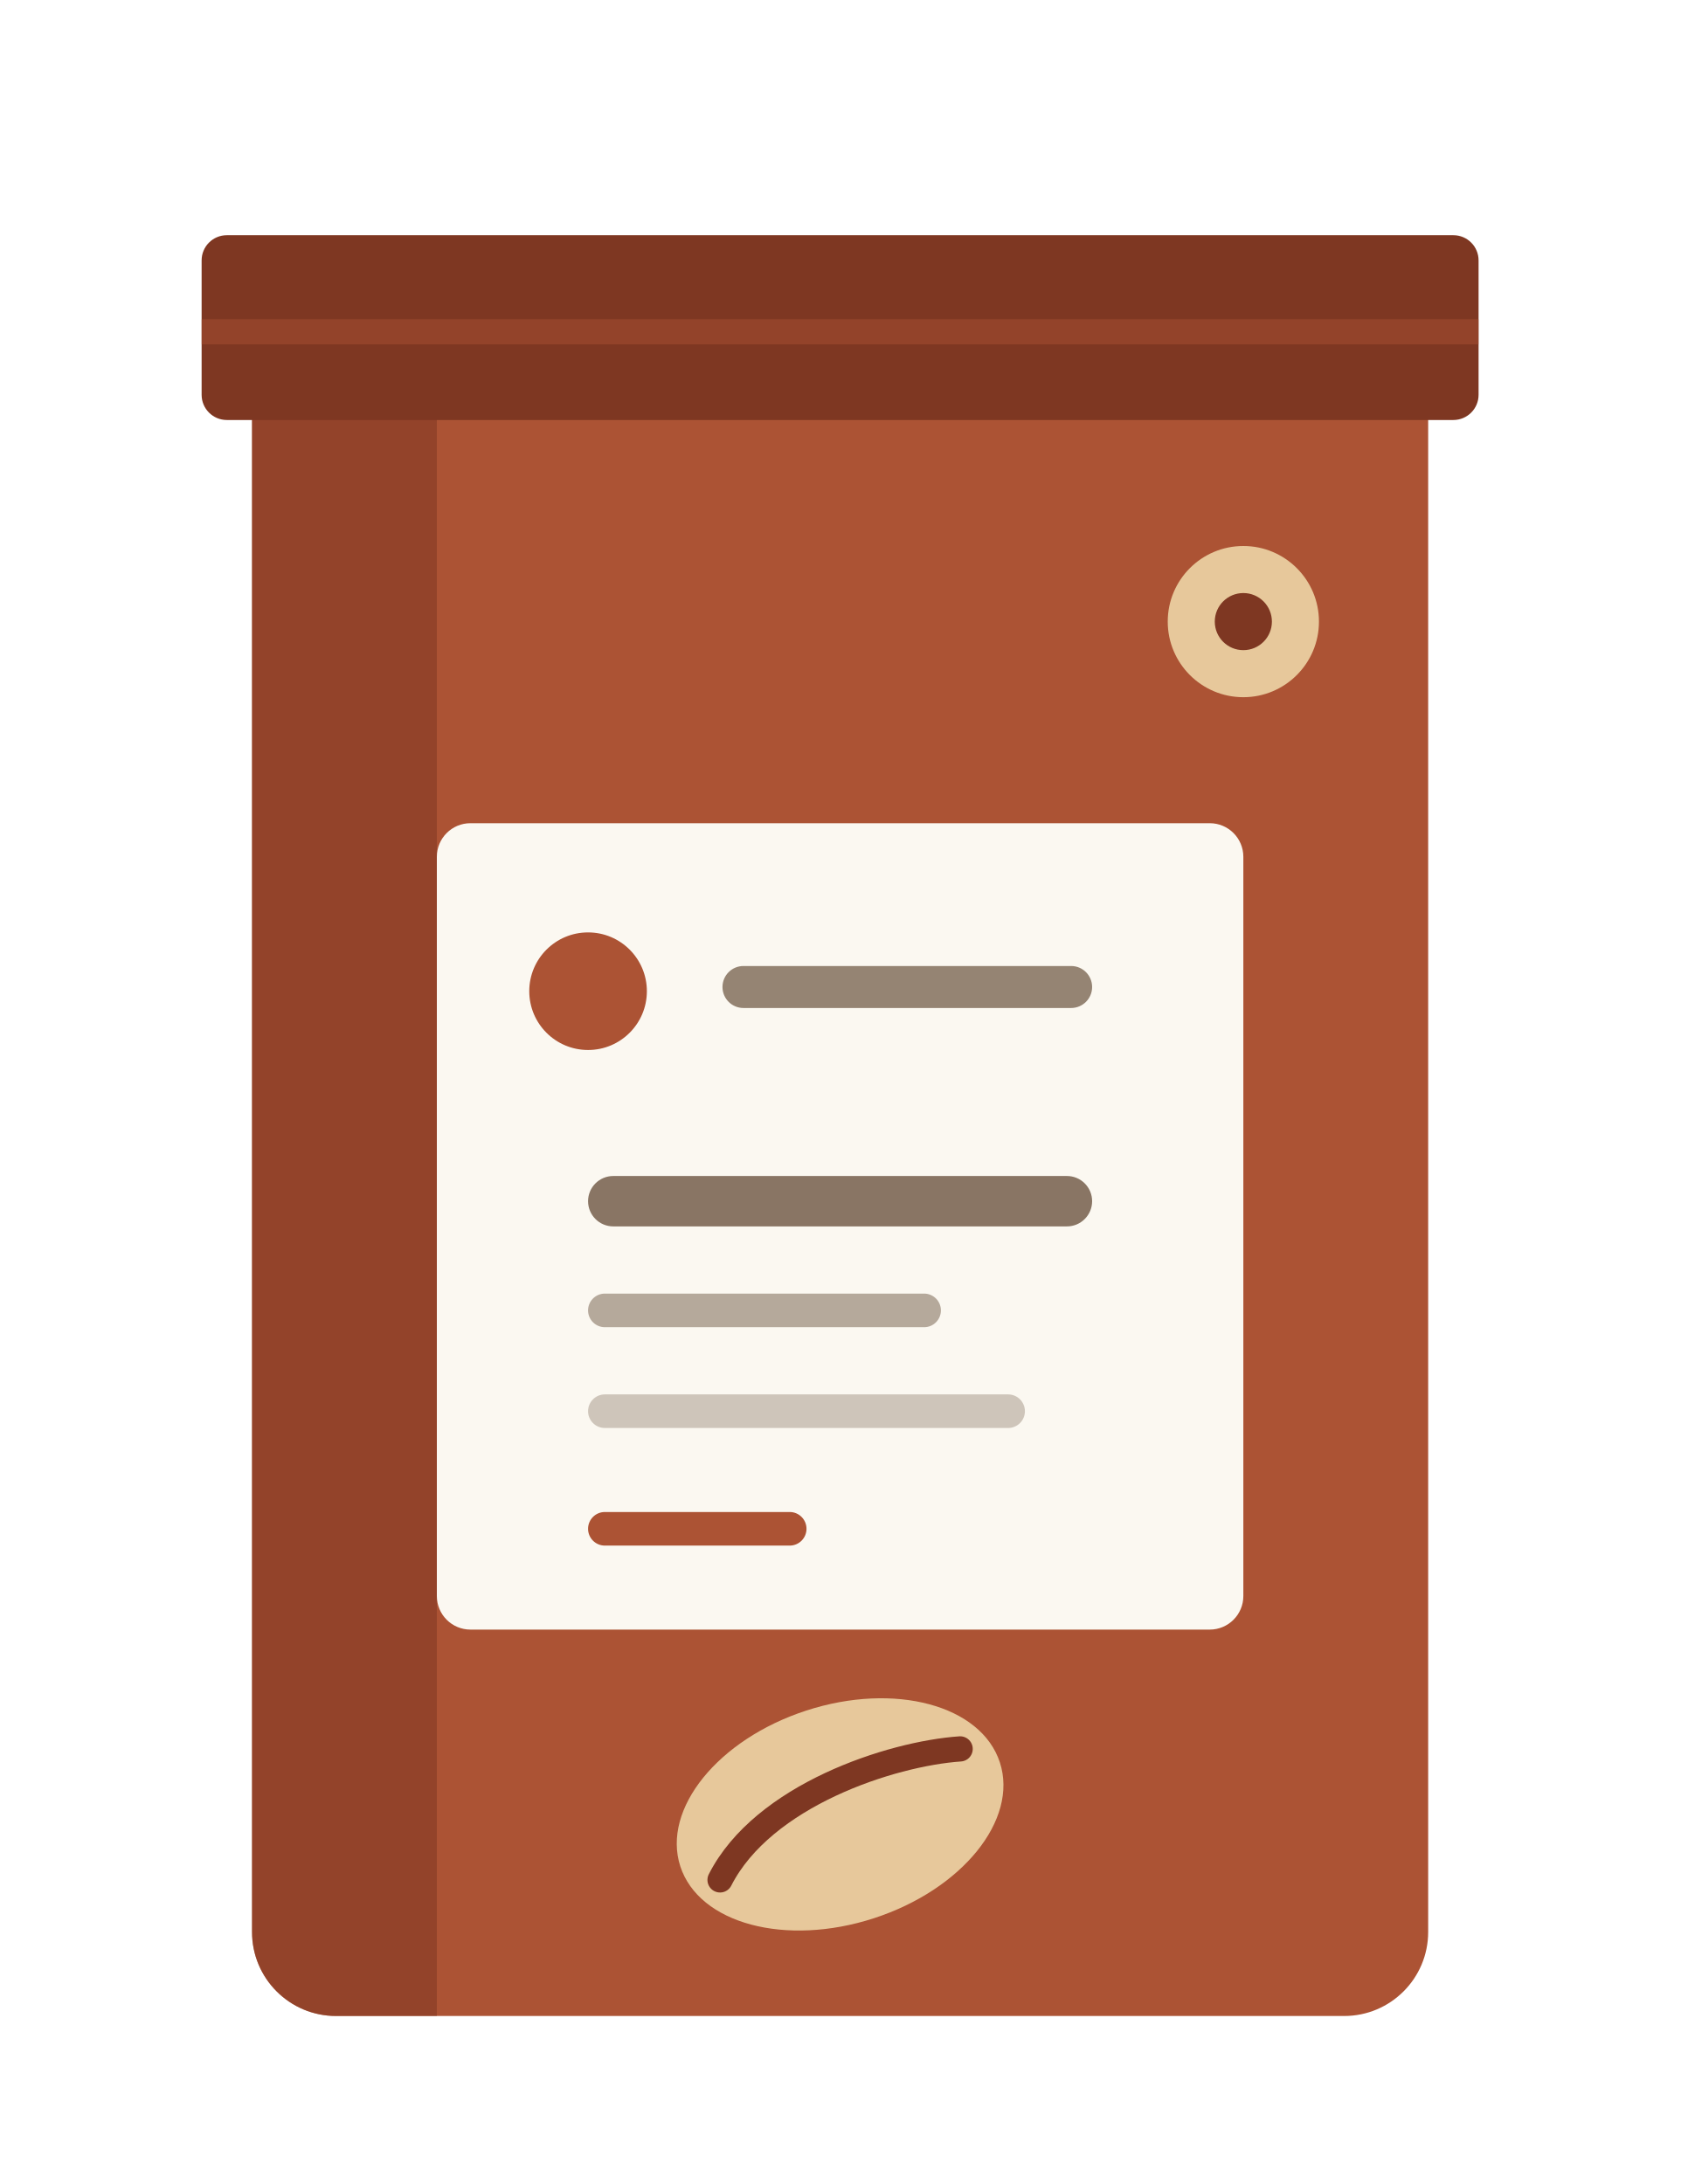
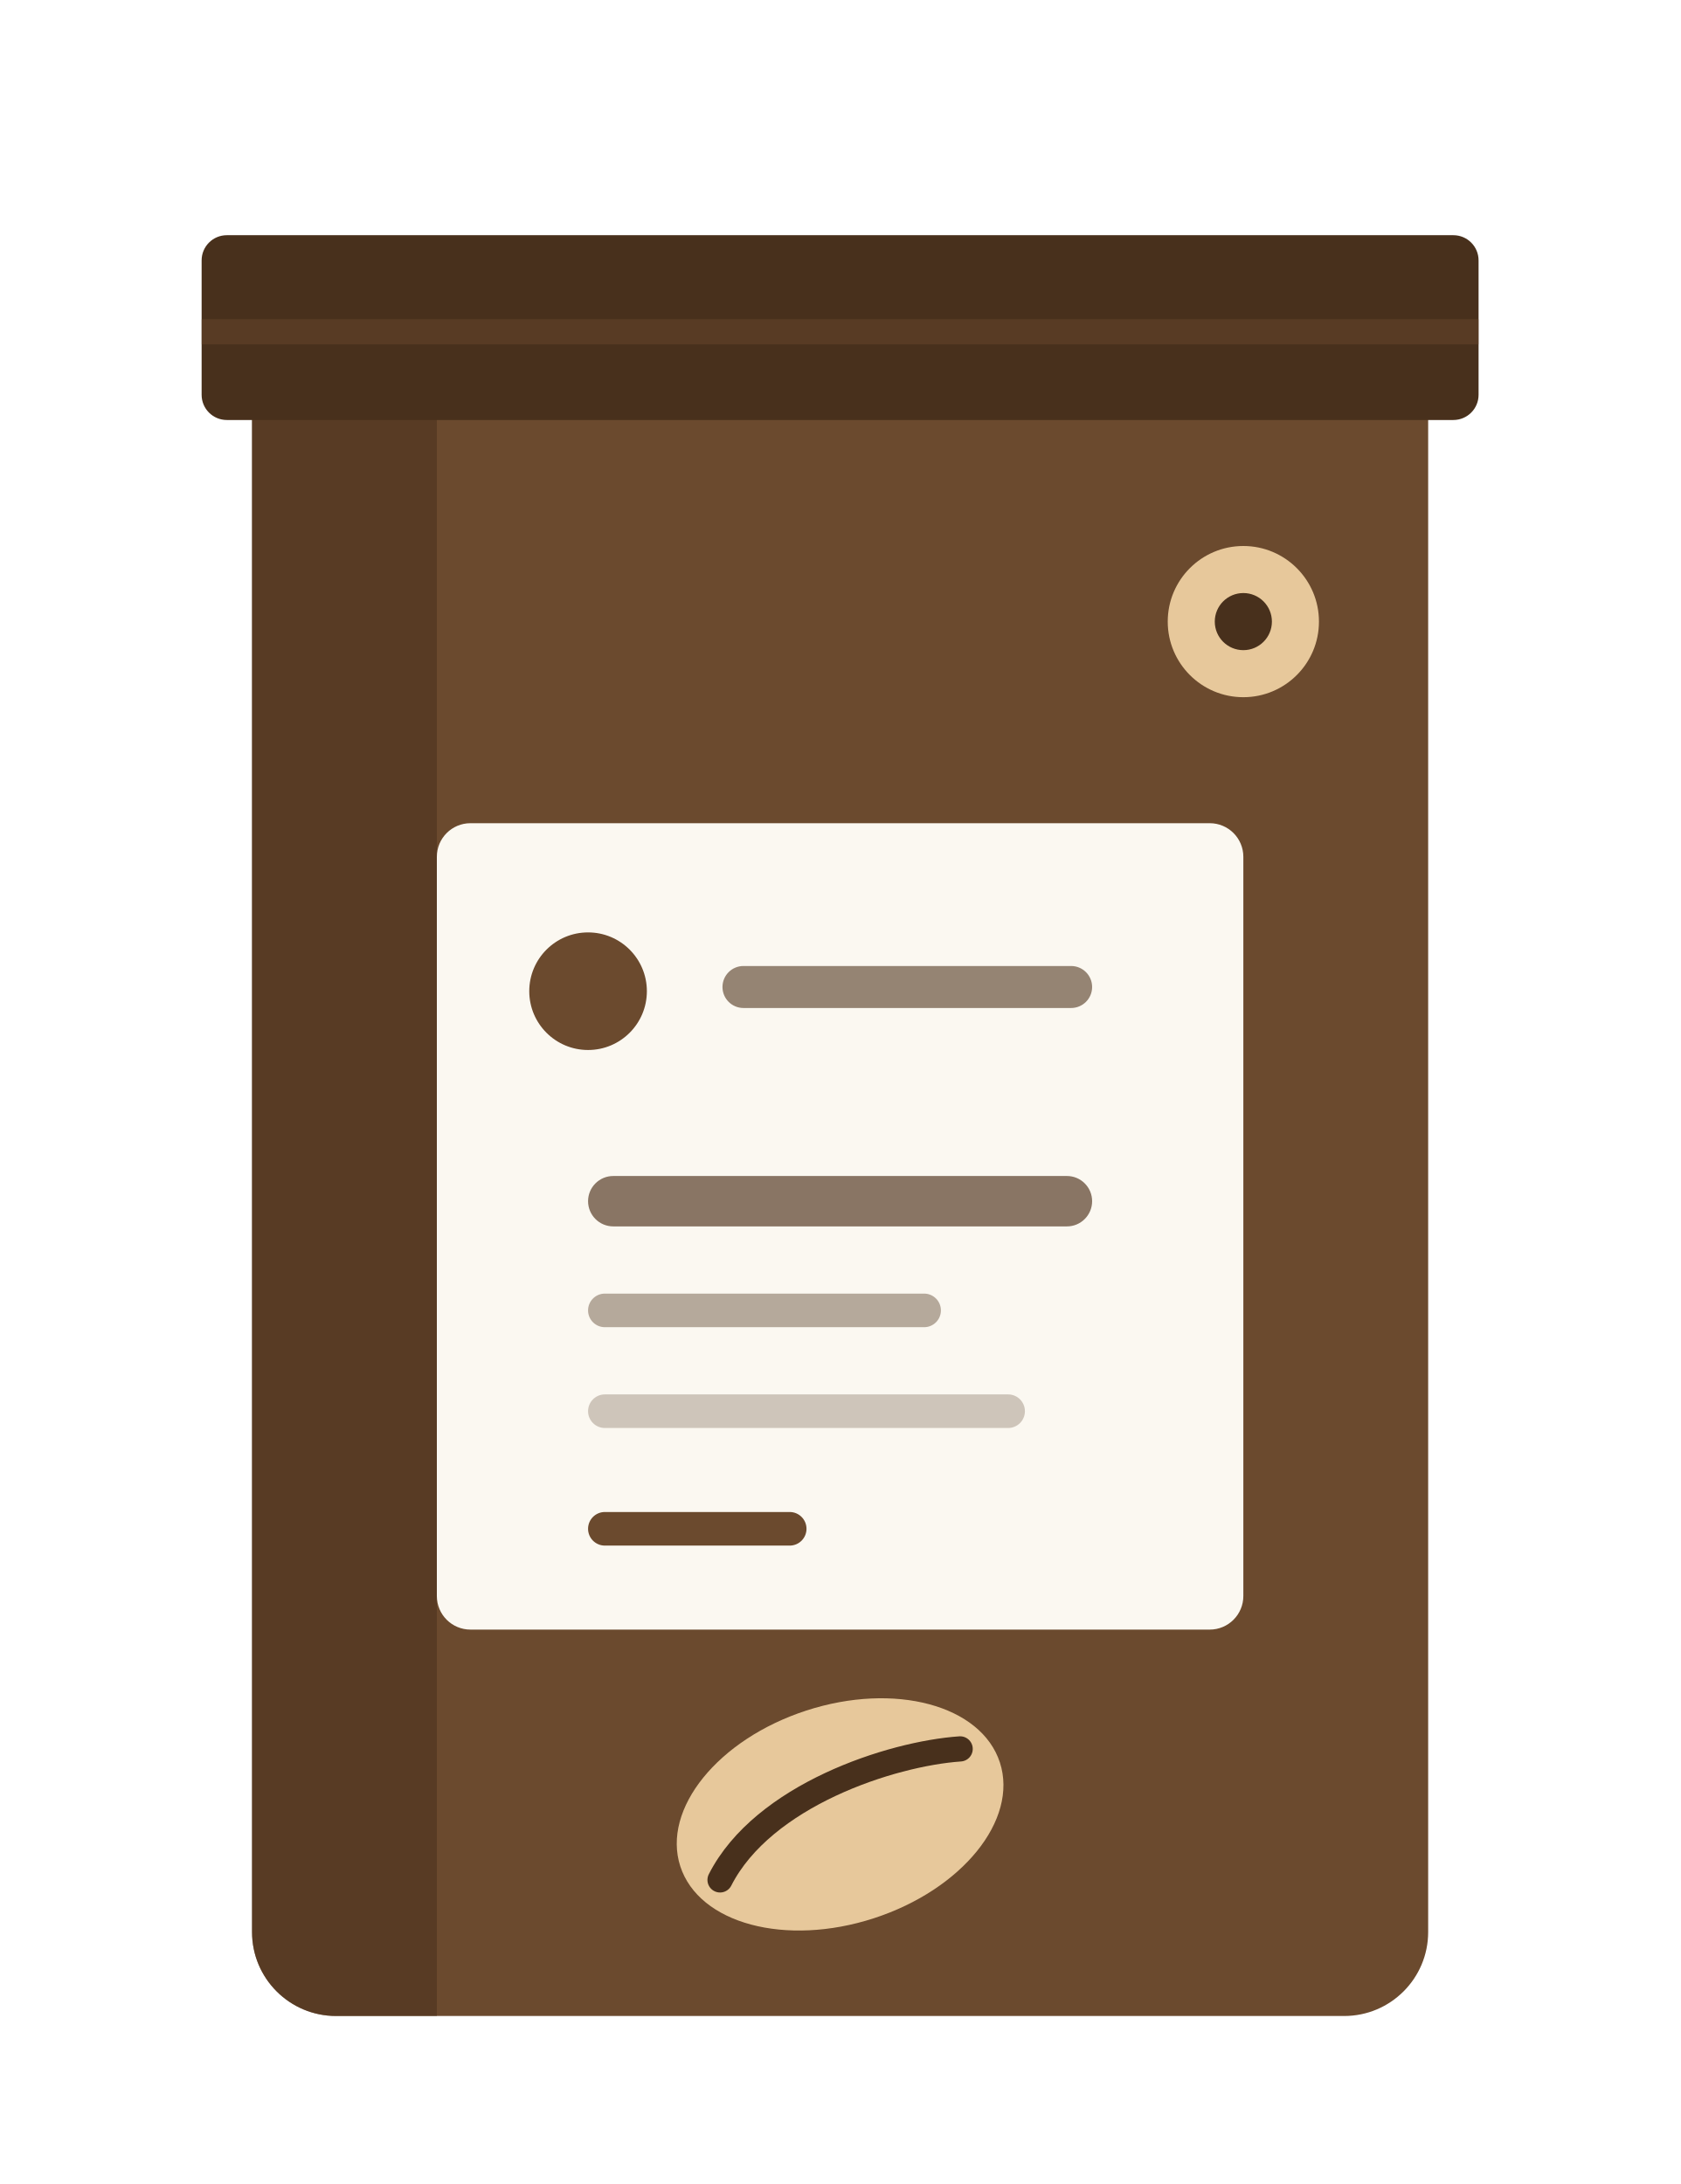
<svg xmlns="http://www.w3.org/2000/svg" viewBox="0 0 200 260" width="200" height="260" role="img">
-   <path fill="#AC5334" d="M30 48h140v182a10 10 0 0 1-10 10H40a10 10 0 0 1-10-10z" />
-   <path fill="#7E3722" opacity=".55" d="M30 48h22v192H40a10 10 0 0 1-10-10z" />
-   <rect fill="#7E3722" x="24" y="28" width="152" height="22" rx="3" />
-   <rect fill="#AC5334" opacity=".45" x="24" y="38" width="152" height="3" />
+   <path fill="#6B4A2E" d="M30 48h140v182a10 10 0 0 1-10 10H40a10 10 0 0 1-10-10z" />
+   <path fill="#48301C" opacity=".55" d="M30 48h22v192H40a10 10 0 0 1-10-10z" />
+   <rect fill="#48301C" x="24" y="28" width="152" height="22" rx="3" />
+   <rect fill="#6B4A2E" opacity=".45" x="24" y="38" width="152" height="3" />
  <circle fill="#E7C89B" cx="148" cy="74" r="9" />
-   <circle fill="#7E3722" cx="148" cy="74" r="3.4" />
+   <circle fill="#48301C" cx="148" cy="74" r="3.4" />
  <rect fill="#FBF8F1" x="52" y="98" width="96" height="96" rx="4" />
-   <circle fill="#AC5334" cx="70" cy="118" r="7" />
+   <circle fill="#6B4A2E" cx="70" cy="118" r="7" />
  <rect fill="#7C6754" opacity=".8" x="86" y="115" width="44" height="5" rx="2.5" />
  <rect fill="#7C6754" opacity=".9" x="70" y="140" width="60" height="6" rx="3" />
  <rect fill="#7C6754" opacity=".55" x="70" y="154" width="42" height="4" rx="2" />
  <rect fill="#7C6754" opacity=".35" x="70" y="166" width="52" height="4" rx="2" />
-   <rect fill="#AC5334" x="70" y="180" width="26" height="4" rx="2" />
+   <rect fill="#6B4A2E" x="70" y="180" width="26" height="4" rx="2" />
  <ellipse fill="#E7C89B" cx="100" cy="216" rx="20" ry="13" transform="rotate(-18 100 216)" />
-   <path fill="none" stroke="#7E3722" stroke-width="3" stroke-linecap="round" d="M84 219c8-8 24-8 32-6" transform="rotate(-18 100 216)" />
+   <path fill="none" stroke="#48301C" stroke-width="3" stroke-linecap="round" d="M84 219c8-8 24-8 32-6" transform="rotate(-18 100 216)" />
</svg>
